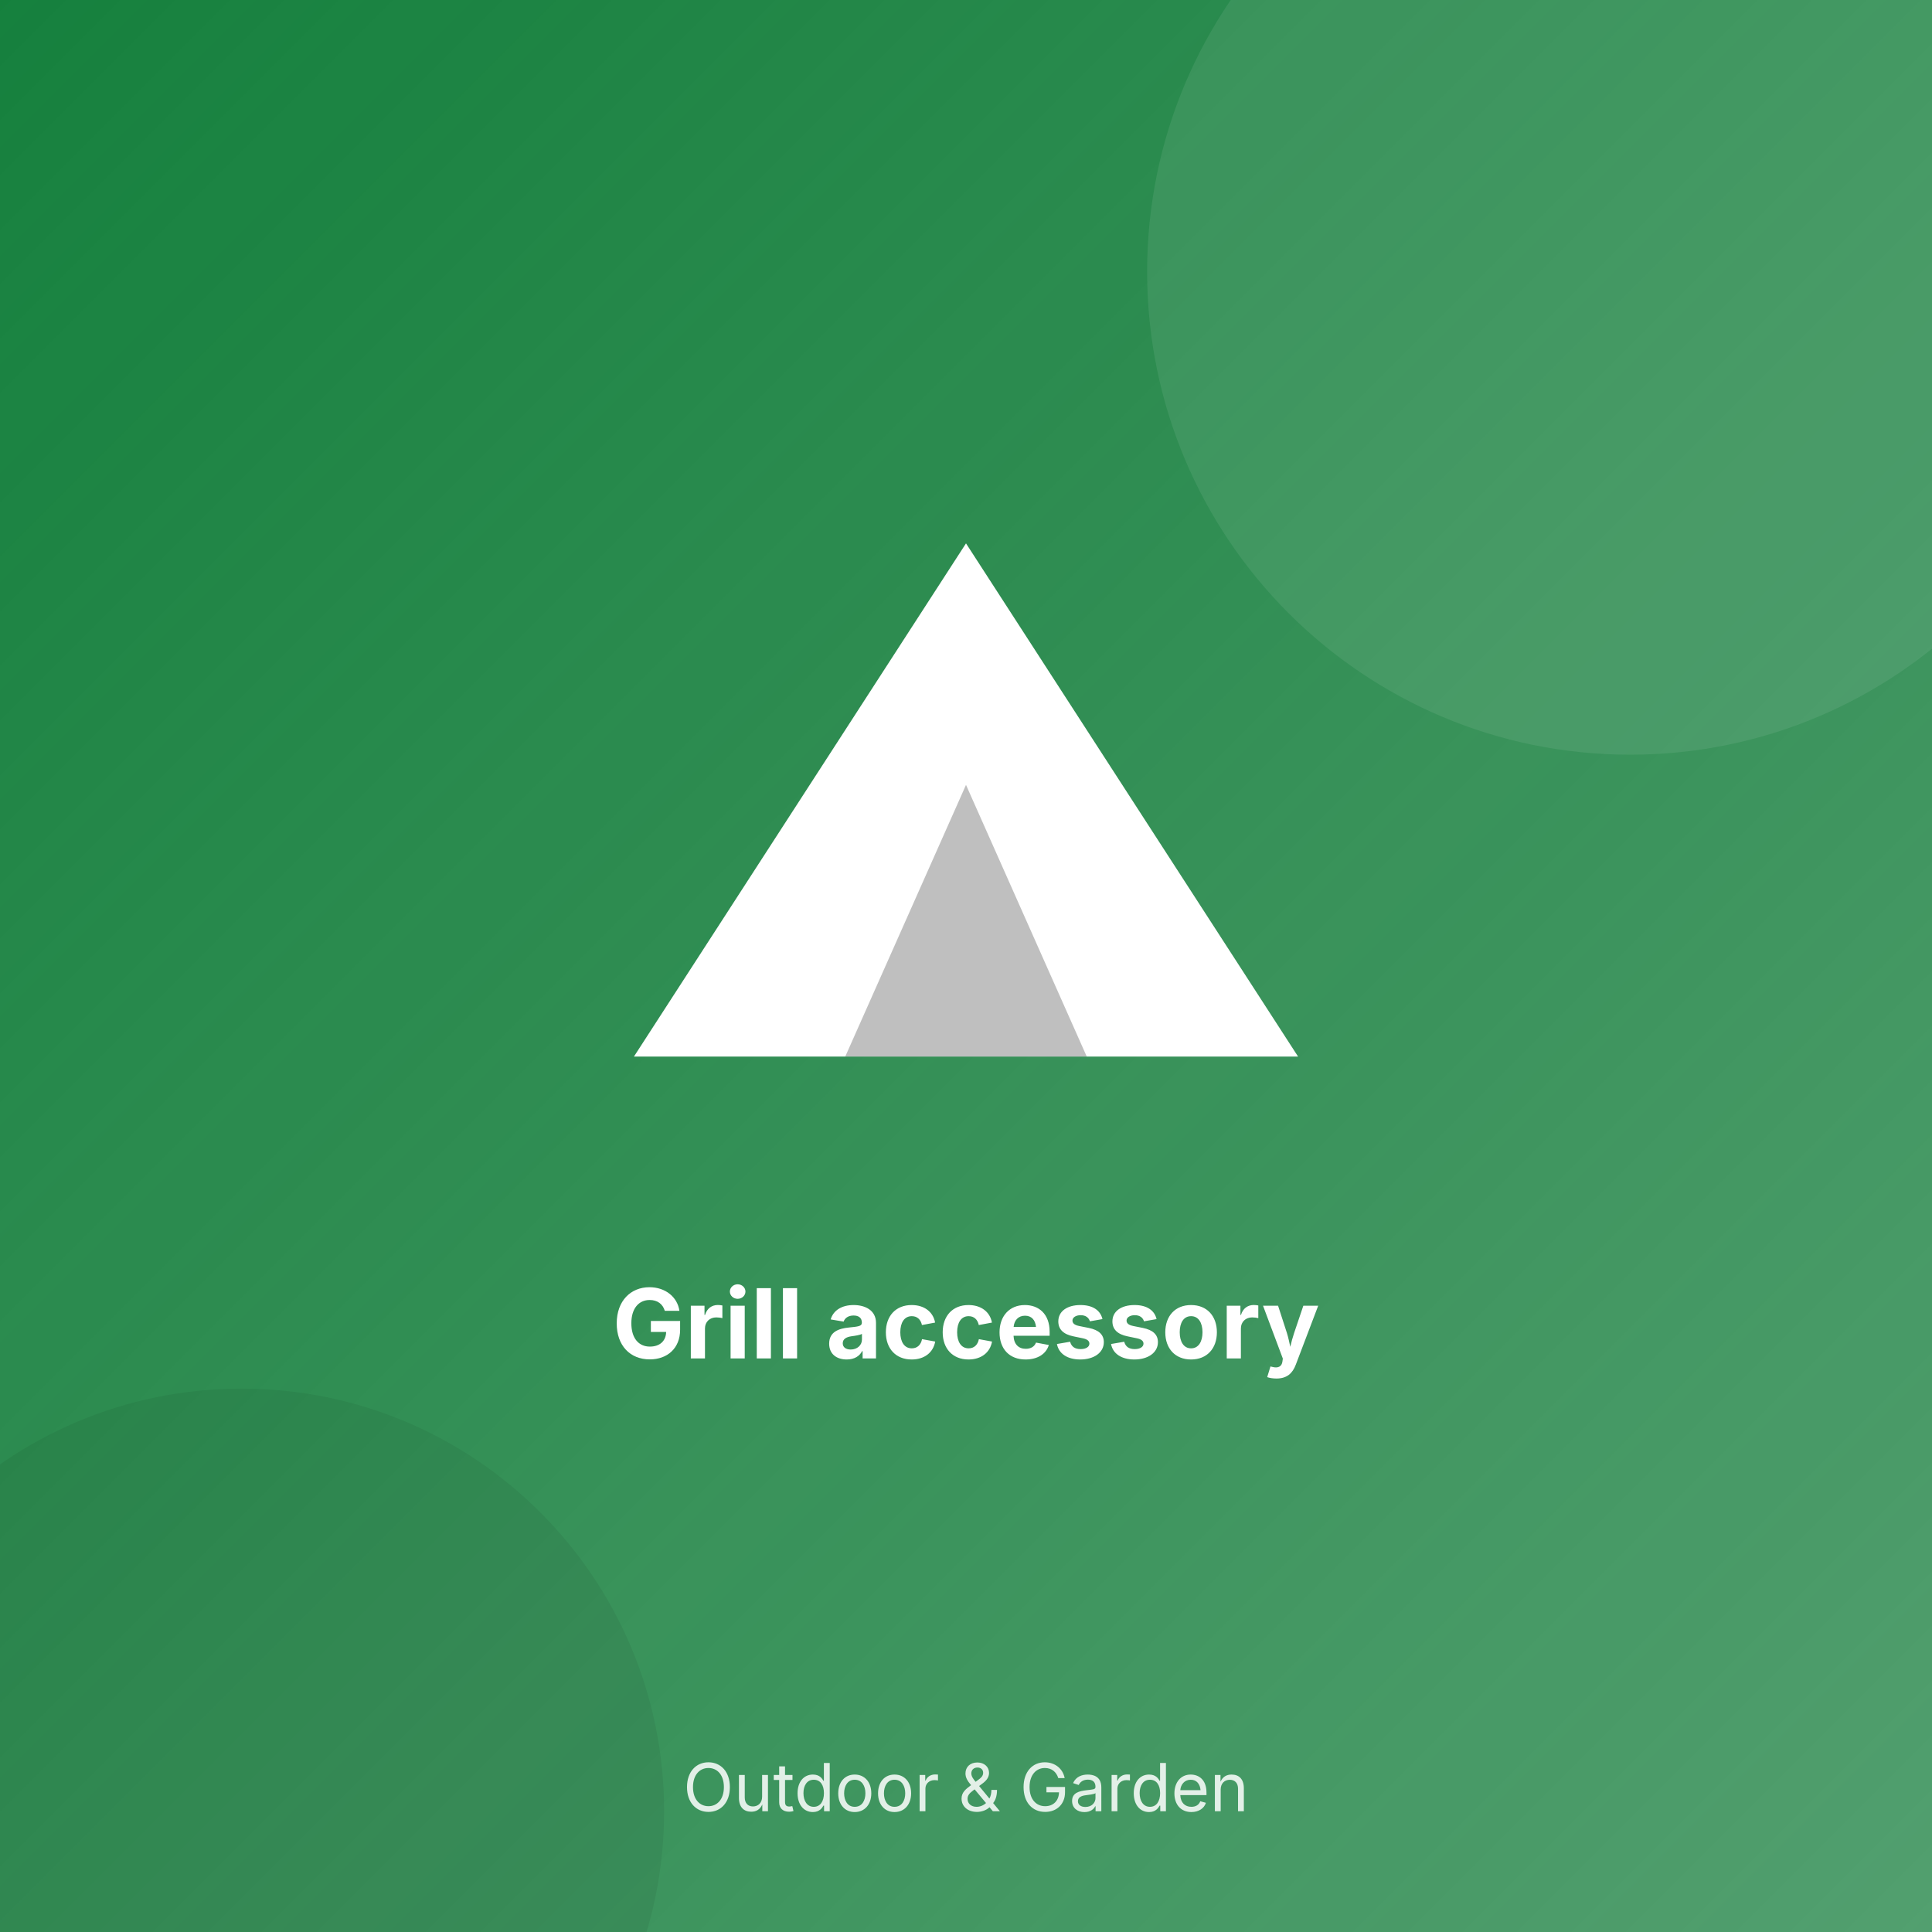
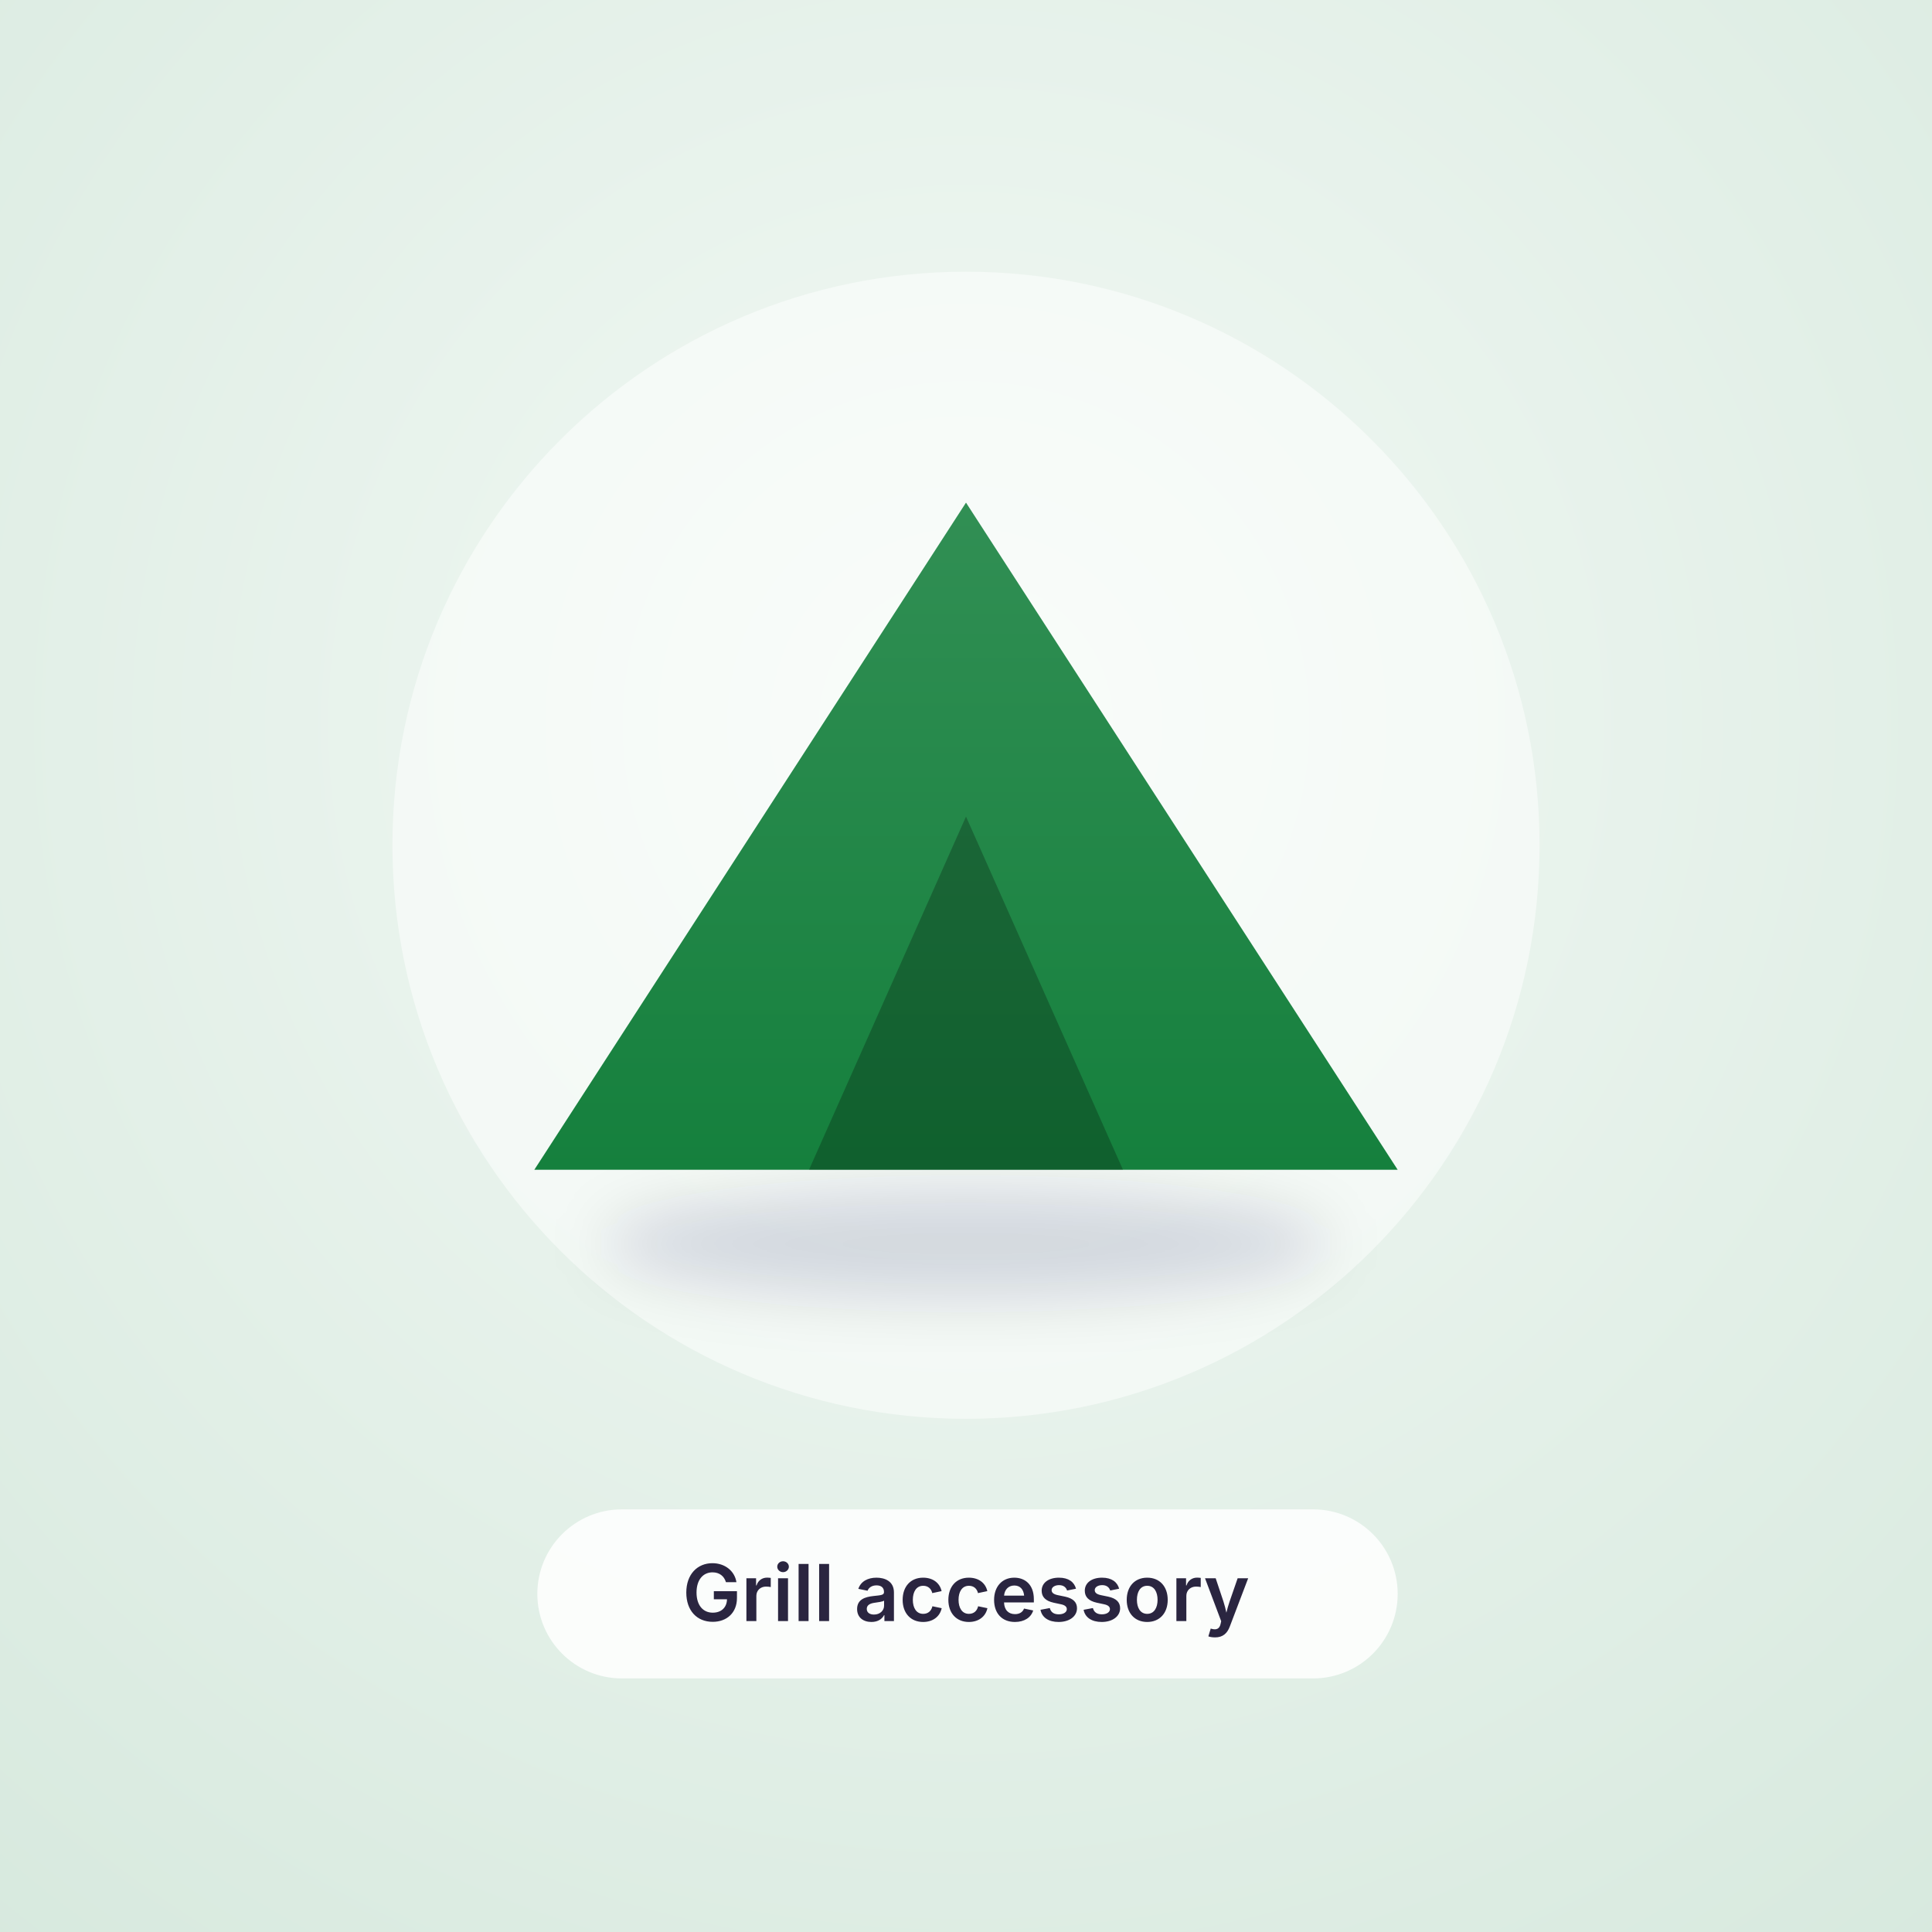
- <svg xmlns="http://www.w3.org/2000/svg" viewBox="0 0 640 640" role="img" aria-label="Grill accessory illustration">
+ <svg xmlns="http://www.w3.org/2000/svg" viewBox="0 0 640 640" width="640" height="640" role="img" aria-label="Grill accessory">
  <defs>
-     <linearGradient id="g" x1="0" y1="0" x2="1" y2="1">
-       <stop offset="0" stop-color="#15803d" />
-       <stop offset="1" stop-color="#15803d" stop-opacity=".72" />
+     <radialGradient id="t-grill-accessory-bg" cx="320" cy="240" r="520" gradientUnits="userSpaceOnUse">
+       <stop offset="0" stop-color="#f3f9f5" />
+       <stop offset="1" stop-color="#d7e9de" />
+     </radialGradient>
+     <linearGradient id="t-grill-accessory-ink" x1="0" y1="0" x2="0" y2="1">
+       <stop offset="0" stop-color="#318f54" />
+       <stop offset="1" stop-color="#15803d" />
    </linearGradient>
+     <filter id="t-grill-accessory-blur" x="-50%" y="-50%" width="200%" height="200%">
+       <feGaussianBlur stdDeviation="10" />
+     </filter>
  </defs>
-   <rect width="640" height="640" fill="url(#g)" />
-   <circle cx="540" cy="90" r="160" fill="#fff" fill-opacity=".08" />
-   <circle cx="80" cy="600" r="140" fill="#000" fill-opacity=".06" />
-   <path d="M320 180l110 170H210z" fill="#fff" />
-   <path d="M320 260l40 90h-80z" fill-opacity=".25" fill="#000" />
-   <text y="450" text-anchor="middle" font-family="system-ui, -apple-system, Segoe UI, sans-serif" font-size="32" font-weight="700" fill="#fff">
-     <tspan x="320" dy="0">Grill accessory</tspan>
-   </text>
-   <text x="320" y="600" text-anchor="middle" font-family="system-ui, -apple-system, Segoe UI, sans-serif" font-size="22" fill="#fff" fill-opacity=".85">Outdoor &amp; Garden</text>
+   <rect width="640" height="640" fill="url(#t-grill-accessory-bg)" />
+   <circle cx="320" cy="280" r="190" fill="#fff" fill-opacity=".5" />
+   <ellipse cx="320" cy="412" rx="120" ry="18" fill="#1e1b4b" fill-opacity=".14" filter="url(#t-grill-accessory-blur)" />
+   <g transform="translate(320 290) scale(1.3) translate(-320 -275)">
+     <path d="M320 180l110 170H210z" fill="url(#t-grill-accessory-ink)" />
+     <path d="M320 260l40 90h-80z" fill-opacity=".25" fill="#000" />
+   </g>
+   <rect x="178" y="500" width="285" height="56" rx="28" fill="#fff" fill-opacity=".85" />
+   <text x="320" y="537" text-anchor="middle" font-family="system-ui, -apple-system, Segoe UI, sans-serif" font-size="26" font-weight="600" fill="#2a2540">Grill accessory</text>
</svg>
